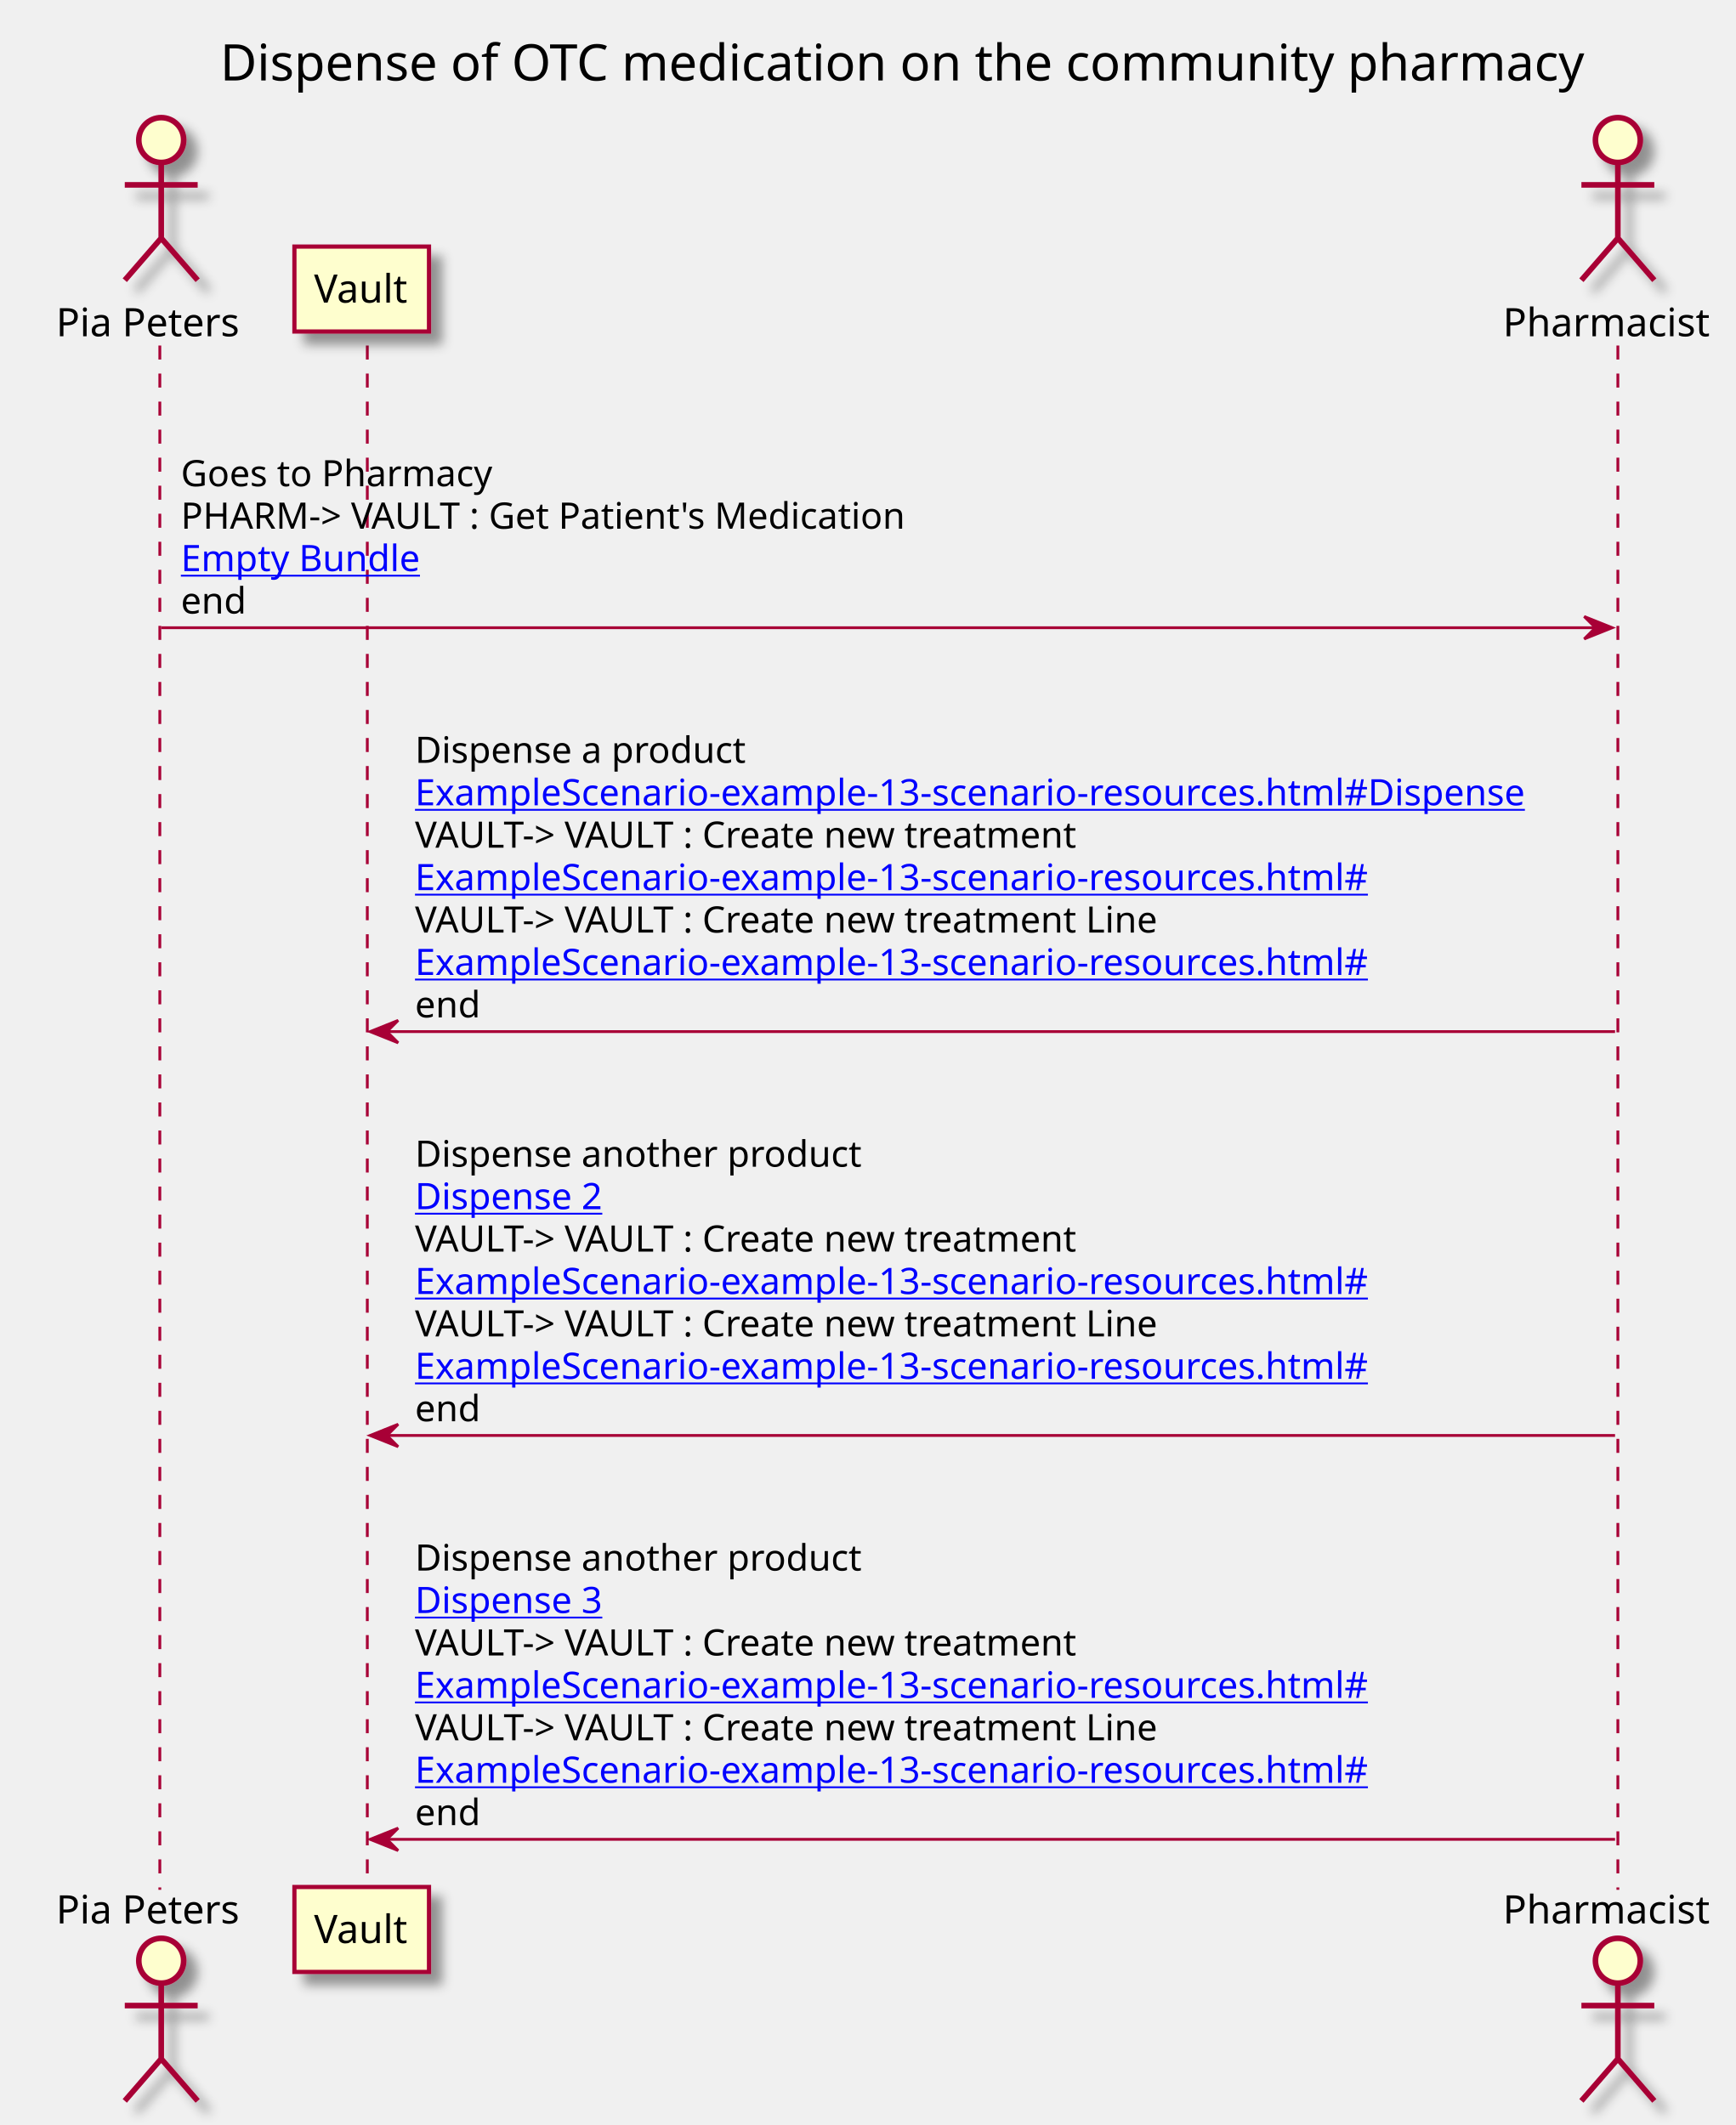
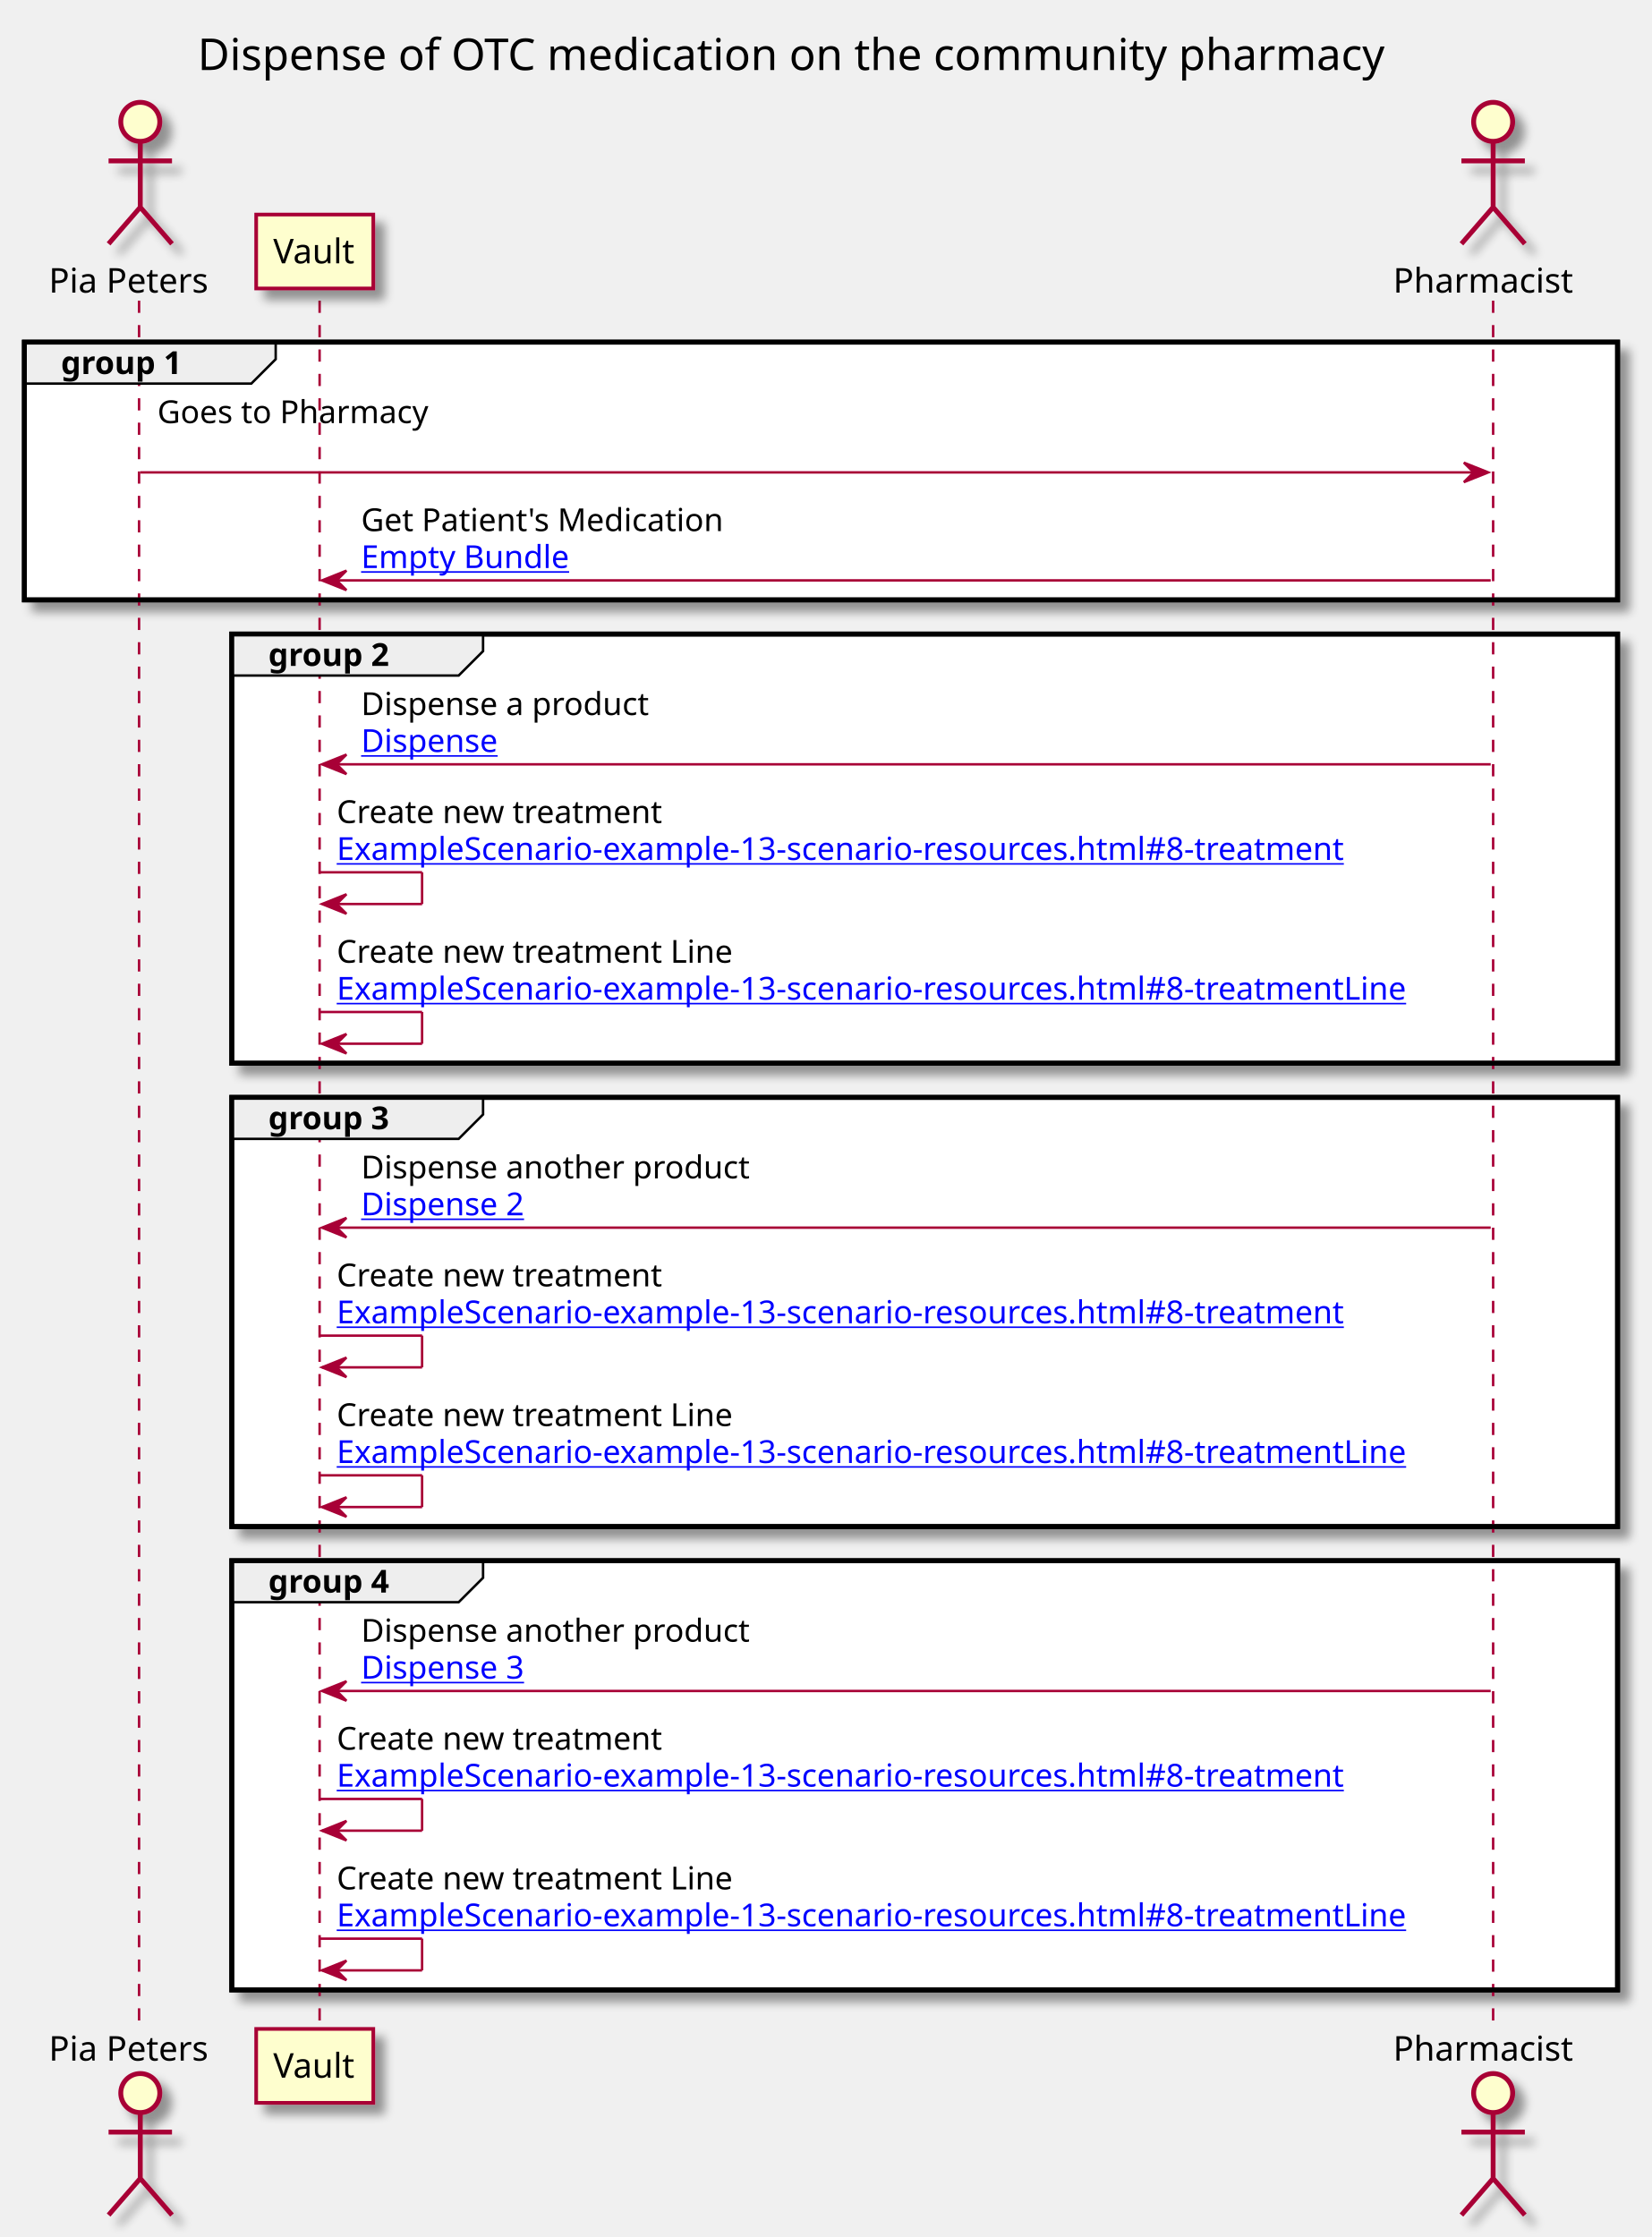
- <svg xmlns="http://www.w3.org/2000/svg" xmlns:xlink="http://www.w3.org/1999/xlink" contentScriptType="application/ecmascript" contentStyleType="text/css" height="758px" preserveAspectRatio="none" style="width:619px;height:758px;" version="1.1" viewBox="0 0 619 758" width="619px" zoomAndPan="magnify">
+ <svg xmlns="http://www.w3.org/2000/svg" xmlns:xlink="http://www.w3.org/1999/xlink" contentScriptType="application/ecmascript" contentStyleType="text/css" height="917px" preserveAspectRatio="none" style="width:677px;height:917px;" version="1.1" viewBox="0 0 677 917" width="677px" zoomAndPan="magnify">
  <defs>
-     <filter height="300%" id="ftw9t1vldm9j" width="300%" x="-1" y="-1">
+     <filter height="300%" id="f55bnhvarwqop" width="300%" x="-1" y="-1">
      <feGaussianBlur result="blurOut" stdDeviation="2.0" />
      <feColorMatrix in="blurOut" result="blurOut2" type="matrix" values="0 0 0 0 0 0 0 0 0 0 0 0 0 0 0 0 0 0 .4 0" />
      <feOffset dx="4.0" dy="4.0" in="blurOut2" result="blurOut3" />
      <feBlend in="SourceGraphic" in2="blurOut3" mode="normal" />
    </filter>
  </defs>
  <g>
-     <text fill="#000000" font-family="sans-serif" font-size="18" lengthAdjust="spacing" textLength="511" x="78.5" y="28.708">Dispense of OTC medication on the community pharmacy</text>
-     <line style="stroke:#A80036;stroke-width:1.0;stroke-dasharray:5.0,5.0;" x1="57" x2="57" y1="123.25" y2="674.102" />
-     <line style="stroke:#A80036;stroke-width:1.0;stroke-dasharray:5.0,5.0;" x1="131" x2="131" y1="123.25" y2="674.102" />
-     <line style="stroke:#A80036;stroke-width:1.0;stroke-dasharray:5.0,5.0;" x1="577" x2="577" y1="123.25" y2="674.102" />
+     <text fill="#000000" font-family="sans-serif" font-size="18" lengthAdjust="spacing" textLength="511" x="81" y="28.708">Dispense of OTC medication on the community pharmacy</text>
+     <rect fill="#FFFFFF" filter="url(#f55bnhvarwqop)" height="105.664" style="stroke:#000000;stroke-width:2.0;" width="653" x="10" y="140.25" />
+     <rect fill="#FFFFFF" filter="url(#f55bnhvarwqop)" height="175.93" style="stroke:#000000;stroke-width:2.0;" width="568" x="95" y="259.914" />
+     <rect fill="#FFFFFF" filter="url(#f55bnhvarwqop)" height="175.93" style="stroke:#000000;stroke-width:2.0;" width="568" x="95" y="449.844" />
+     <rect fill="#FFFFFF" filter="url(#f55bnhvarwqop)" height="175.93" style="stroke:#000000;stroke-width:2.0;" width="568" x="95" y="639.773" />
+     <line style="stroke:#A80036;stroke-width:1.0;stroke-dasharray:5.0,5.0;" x1="57" x2="57" y1="123.25" y2="832.703" />
+     <line style="stroke:#A80036;stroke-width:1.0;stroke-dasharray:5.0,5.0;" x1="131" x2="131" y1="123.25" y2="832.703" />
+     <line style="stroke:#A80036;stroke-width:1.0;stroke-dasharray:5.0,5.0;" x1="612" x2="612" y1="123.25" y2="832.703" />
    <text fill="#000000" font-family="sans-serif" font-size="14" lengthAdjust="spacing" textLength="69" x="20" y="119.948">Pia Peters</text>
-     <ellipse cx="57.5" cy="49.953" fill="#FEFECE" filter="url(#ftw9t1vldm9j)" rx="8" ry="8" style="stroke:#A80036;stroke-width:2.0;" />
-     <path d="M57.5,57.953 L57.5,84.953 M44.5,65.953 L70.5,65.953 M57.5,84.953 L44.5,99.953 M57.5,84.953 L70.5,99.953 " fill="none" filter="url(#ftw9t1vldm9j)" style="stroke:#A80036;stroke-width:2.0;" />
-     <text fill="#000000" font-family="sans-serif" font-size="14" lengthAdjust="spacing" textLength="69" x="20" y="686.097">Pia Peters</text>
-     <ellipse cx="57.5" cy="699.398" fill="#FEFECE" filter="url(#ftw9t1vldm9j)" rx="8" ry="8" style="stroke:#A80036;stroke-width:2.0;" />
-     <path d="M57.5,707.398 L57.5,734.398 M44.5,715.398 L70.5,715.398 M57.5,734.398 L44.5,749.398 M57.5,734.398 L70.5,749.398 " fill="none" filter="url(#ftw9t1vldm9j)" style="stroke:#A80036;stroke-width:2.0;" />
-     <rect fill="#FEFECE" filter="url(#ftw9t1vldm9j)" height="30.297" style="stroke:#A80036;stroke-width:1.5;" width="48" x="105" y="87.953" />
+     <ellipse cx="57.5" cy="49.953" fill="#FEFECE" filter="url(#f55bnhvarwqop)" rx="8" ry="8" style="stroke:#A80036;stroke-width:2.0;" />
+     <path d="M57.5,57.953 L57.5,84.953 M44.5,65.953 L70.5,65.953 M57.5,84.953 L44.5,99.953 M57.5,84.953 L70.5,99.953 " fill="none" filter="url(#f55bnhvarwqop)" style="stroke:#A80036;stroke-width:2.0;" />
+     <text fill="#000000" font-family="sans-serif" font-size="14" lengthAdjust="spacing" textLength="69" x="20" y="844.698">Pia Peters</text>
+     <ellipse cx="57.5" cy="858" fill="#FEFECE" filter="url(#f55bnhvarwqop)" rx="8" ry="8" style="stroke:#A80036;stroke-width:2.0;" />
+     <path d="M57.5,866 L57.5,893 M44.5,874 L70.5,874 M57.5,893 L44.5,908 M57.5,893 L70.5,908 " fill="none" filter="url(#f55bnhvarwqop)" style="stroke:#A80036;stroke-width:2.0;" />
+     <rect fill="#FEFECE" filter="url(#f55bnhvarwqop)" height="30.297" style="stroke:#A80036;stroke-width:1.5;" width="48" x="105" y="87.953" />
    <text fill="#000000" font-family="sans-serif" font-size="14" lengthAdjust="spacing" textLength="34" x="112" y="107.948">Vault</text>
-     <rect fill="#FEFECE" filter="url(#ftw9t1vldm9j)" height="30.297" style="stroke:#A80036;stroke-width:1.5;" width="48" x="105" y="673.102" />
-     <text fill="#000000" font-family="sans-serif" font-size="14" lengthAdjust="spacing" textLength="34" x="112" y="693.097">Vault</text>
-     <text fill="#000000" font-family="sans-serif" font-size="14" lengthAdjust="spacing" textLength="76" x="536" y="119.948">Pharmacist</text>
-     <ellipse cx="577" cy="49.953" fill="#FEFECE" filter="url(#ftw9t1vldm9j)" rx="8" ry="8" style="stroke:#A80036;stroke-width:2.0;" />
-     <path d="M577,57.953 L577,84.953 M564,65.953 L590,65.953 M577,84.953 L564,99.953 M577,84.953 L590,99.953 " fill="none" filter="url(#ftw9t1vldm9j)" style="stroke:#A80036;stroke-width:2.0;" />
-     <text fill="#000000" font-family="sans-serif" font-size="14" lengthAdjust="spacing" textLength="76" x="536" y="686.097">Pharmacist</text>
-     <ellipse cx="577" cy="699.398" fill="#FEFECE" filter="url(#ftw9t1vldm9j)" rx="8" ry="8" style="stroke:#A80036;stroke-width:2.0;" />
-     <path d="M577,707.398 L577,734.398 M564,715.398 L590,715.398 M577,734.398 L564,749.398 M577,734.398 L590,749.398 " fill="none" filter="url(#ftw9t1vldm9j)" style="stroke:#A80036;stroke-width:2.0;" />
-     <polygon fill="#A80036" points="565,219.914,575,223.914,565,227.914,569,223.914" style="stroke:#A80036;stroke-width:1.0;" />
-     <line style="stroke:#A80036;stroke-width:1.0;" x1="57.5" x2="571" y1="223.914" y2="223.914" />
+     <rect fill="#FEFECE" filter="url(#f55bnhvarwqop)" height="30.297" style="stroke:#A80036;stroke-width:1.5;" width="48" x="105" y="831.703" />
+     <text fill="#000000" font-family="sans-serif" font-size="14" lengthAdjust="spacing" textLength="34" x="112" y="851.698">Vault</text>
+     <text fill="#000000" font-family="sans-serif" font-size="14" lengthAdjust="spacing" textLength="76" x="571" y="119.948">Pharmacist</text>
+     <ellipse cx="612" cy="49.953" fill="#FEFECE" filter="url(#f55bnhvarwqop)" rx="8" ry="8" style="stroke:#A80036;stroke-width:2.0;" />
+     <path d="M612,57.953 L612,84.953 M599,65.953 L625,65.953 M612,84.953 L599,99.953 M612,84.953 L625,99.953 " fill="none" filter="url(#f55bnhvarwqop)" style="stroke:#A80036;stroke-width:2.0;" />
+     <text fill="#000000" font-family="sans-serif" font-size="14" lengthAdjust="spacing" textLength="76" x="571" y="844.698">Pharmacist</text>
+     <ellipse cx="612" cy="858" fill="#FEFECE" filter="url(#f55bnhvarwqop)" rx="8" ry="8" style="stroke:#A80036;stroke-width:2.0;" />
+     <path d="M612,866 L612,893 M599,874 L625,874 M612,893 L599,908 M612,893 L625,908 " fill="none" filter="url(#f55bnhvarwqop)" style="stroke:#A80036;stroke-width:2.0;" />
+     <path d="M10,140.25 L113,140.25 L113,147.25 L103,157.25 L10,157.25 L10,140.25 " fill="#EEEEEE" style="stroke:#000000;stroke-width:1.0;" />
+     <rect fill="none" height="105.664" style="stroke:#000000;stroke-width:2.0;" width="653" x="10" y="140.25" />
+     <text fill="#000000" font-family="sans-serif" font-size="13" font-weight="bold" lengthAdjust="spacing" textLength="58" x="25" y="153.317">group 1</text>
+     <polygon fill="#A80036" points="600,189.648,610,193.648,600,197.648,604,193.648" style="stroke:#A80036;stroke-width:1.0;" />
+     <line style="stroke:#A80036;stroke-width:1.0;" x1="57.5" x2="606" y1="193.648" y2="193.648" />
    <text fill="#000000" font-family="sans-serif" font-size="13" lengthAdjust="spacing" textLength="118" x="64.5" y="173.45">Goes to Pharmacy</text>
-     <text fill="#000000" font-family="sans-serif" font-size="13" lengthAdjust="spacing" textLength="275" x="64.5" y="188.583">PHARM-&gt; VAULT : Get Patient's Medication</text>
+     <text fill="#000000" font-family="sans-serif" font-size="13" lengthAdjust="spacing" textLength="0" x="68.5" y="188.583" />
+     <polygon fill="#A80036" points="142,233.914,132,237.914,142,241.914,138,237.914" style="stroke:#A80036;stroke-width:1.0;" />
+     <line style="stroke:#A80036;stroke-width:1.0;" x1="136" x2="611" y1="237.914" y2="237.914" />
+     <text fill="#000000" font-family="sans-serif" font-size="13" lengthAdjust="spacing" textLength="155" x="148" y="217.715">Get Patient's Medication</text>
    <a href="ExampleScenario-example-13-scenario-resources.html#EB" target="_top" title="ExampleScenario-example-13-scenario-resources.html#EB" xlink:actuate="onRequest" xlink:href="ExampleScenario-example-13-scenario-resources.html#EB" xlink:show="new" xlink:title="ExampleScenario-example-13-scenario-resources.html#EB" xlink:type="simple">
-       <text fill="#0000FF" font-family="sans-serif" font-size="13" lengthAdjust="spacing" text-decoration="underline" textLength="89" x="64.5" y="203.715">Empty Bundle</text>
+       <text fill="#0000FF" font-family="sans-serif" font-size="13" lengthAdjust="spacing" text-decoration="underline" textLength="89" x="148" y="232.848">Empty Bundle</text>
    </a>
-     <text fill="#000000" font-family="sans-serif" font-size="13" lengthAdjust="spacing" textLength="24" x="64.5" y="218.848">end</text>
-     <polygon fill="#A80036" points="142,363.977,132,367.977,142,371.977,138,367.977" style="stroke:#A80036;stroke-width:1.0;" />
-     <line style="stroke:#A80036;stroke-width:1.0;" x1="136" x2="576" y1="367.977" y2="367.977" />
-     <text fill="#000000" font-family="sans-serif" font-size="13" lengthAdjust="spacing" textLength="124" x="148" y="272.114">Dispense a product</text>
-     <a href="ExampleScenario-example-13-scenario-resources.html#Dispense" target="_top" title="ExampleScenario-example-13-scenario-resources.html#Dispense" xlink:actuate="onRequest" xlink:href="ExampleScenario-example-13-scenario-resources.html#Dispense" xlink:show="new" xlink:title="ExampleScenario-example-13-scenario-resources.html#Dispense" xlink:type="simple">
-       <text fill="#0000FF" font-family="sans-serif" font-size="13" lengthAdjust="spacing" text-decoration="underline" textLength="422" x="148" y="287.247">ExampleScenario-example-13-scenario-resources.html#Dispense</text>
+     <path d="M95,259.914 L198,259.914 L198,266.914 L188,276.914 L95,276.914 L95,259.914 " fill="#EEEEEE" style="stroke:#000000;stroke-width:1.0;" />
+     <rect fill="none" height="175.93" style="stroke:#000000;stroke-width:2.0;" width="568" x="95" y="259.914" />
+     <text fill="#000000" font-family="sans-serif" font-size="13" font-weight="bold" lengthAdjust="spacing" textLength="58" x="110" y="272.981">group 2</text>
+     <polygon fill="#A80036" points="142,309.312,132,313.312,142,317.312,138,313.312" style="stroke:#A80036;stroke-width:1.0;" />
+     <line style="stroke:#A80036;stroke-width:1.0;" x1="136" x2="611" y1="313.312" y2="313.312" />
+     <text fill="#000000" font-family="sans-serif" font-size="13" lengthAdjust="spacing" textLength="124" x="148" y="293.114">Dispense a product</text>
+     <a href="ExampleScenario-example-13-scenario-resources.html#13-dispense" target="_top" title="ExampleScenario-example-13-scenario-resources.html#13-dispense" xlink:actuate="onRequest" xlink:href="ExampleScenario-example-13-scenario-resources.html#13-dispense" xlink:show="new" xlink:title="ExampleScenario-example-13-scenario-resources.html#13-dispense" xlink:type="simple">
+       <text fill="#0000FF" font-family="sans-serif" font-size="13" lengthAdjust="spacing" text-decoration="underline" textLength="59" x="148" y="308.247">Dispense</text>
    </a>
-     <text fill="#000000" font-family="sans-serif" font-size="13" lengthAdjust="spacing" textLength="257" x="148" y="302.379">VAULT-&gt; VAULT : Create new treatment</text>
-     <a href="ExampleScenario-example-13-scenario-resources.html#" target="_top" title="ExampleScenario-example-13-scenario-resources.html#" xlink:actuate="onRequest" xlink:href="ExampleScenario-example-13-scenario-resources.html#" xlink:show="new" xlink:title="ExampleScenario-example-13-scenario-resources.html#" xlink:type="simple">
-       <text fill="#0000FF" font-family="sans-serif" font-size="13" lengthAdjust="spacing" text-decoration="underline" textLength="363" x="148" y="317.512">ExampleScenario-example-13-scenario-resources.html#</text>
+     <line style="stroke:#A80036;stroke-width:1.0;" x1="131" x2="173" y1="357.578" y2="357.578" />
+     <line style="stroke:#A80036;stroke-width:1.0;" x1="173" x2="173" y1="357.578" y2="370.578" />
+     <line style="stroke:#A80036;stroke-width:1.0;" x1="132" x2="173" y1="370.578" y2="370.578" />
+     <polygon fill="#A80036" points="142,366.578,132,370.578,142,374.578,138,370.578" style="stroke:#A80036;stroke-width:1.0;" />
+     <text fill="#000000" font-family="sans-serif" font-size="13" lengthAdjust="spacing" textLength="141" x="138" y="337.379">Create new treatment</text>
+     <a href="ExampleScenario-example-13-scenario-resources.html#8-treatment" target="_top" title="ExampleScenario-example-13-scenario-resources.html#8-treatment" xlink:actuate="onRequest" xlink:href="ExampleScenario-example-13-scenario-resources.html#8-treatment" xlink:show="new" xlink:title="ExampleScenario-example-13-scenario-resources.html#8-treatment" xlink:type="simple">
+       <text fill="#0000FF" font-family="sans-serif" font-size="13" lengthAdjust="spacing" text-decoration="underline" textLength="441" x="138" y="352.512">ExampleScenario-example-13-scenario-resources.html#8-treatment</text>
    </a>
-     <text fill="#000000" font-family="sans-serif" font-size="13" lengthAdjust="spacing" textLength="287" x="148" y="332.645">VAULT-&gt; VAULT : Create new treatment Line</text>
-     <a href="ExampleScenario-example-13-scenario-resources.html#" target="_top" title="ExampleScenario-example-13-scenario-resources.html#" xlink:actuate="onRequest" xlink:href="ExampleScenario-example-13-scenario-resources.html#" xlink:show="new" xlink:title="ExampleScenario-example-13-scenario-resources.html#" xlink:type="simple">
-       <text fill="#0000FF" font-family="sans-serif" font-size="13" lengthAdjust="spacing" text-decoration="underline" textLength="363" x="148" y="347.778">ExampleScenario-example-13-scenario-resources.html#</text>
+     <line style="stroke:#A80036;stroke-width:1.0;" x1="131" x2="173" y1="414.844" y2="414.844" />
+     <line style="stroke:#A80036;stroke-width:1.0;" x1="173" x2="173" y1="414.844" y2="427.844" />
+     <line style="stroke:#A80036;stroke-width:1.0;" x1="132" x2="173" y1="427.844" y2="427.844" />
+     <polygon fill="#A80036" points="142,423.844,132,427.844,142,431.844,138,427.844" style="stroke:#A80036;stroke-width:1.0;" />
+     <text fill="#000000" font-family="sans-serif" font-size="13" lengthAdjust="spacing" textLength="171" x="138" y="394.645">Create new treatment Line</text>
+     <a href="ExampleScenario-example-13-scenario-resources.html#8-treatmentLine" target="_top" title="ExampleScenario-example-13-scenario-resources.html#8-treatmentLine" xlink:actuate="onRequest" xlink:href="ExampleScenario-example-13-scenario-resources.html#8-treatmentLine" xlink:show="new" xlink:title="ExampleScenario-example-13-scenario-resources.html#8-treatmentLine" xlink:type="simple">
+       <text fill="#0000FF" font-family="sans-serif" font-size="13" lengthAdjust="spacing" text-decoration="underline" textLength="467" x="138" y="409.778">ExampleScenario-example-13-scenario-resources.html#8-treatmentLine</text>
    </a>
-     <text fill="#000000" font-family="sans-serif" font-size="13" lengthAdjust="spacing" textLength="24" x="148" y="362.911">end</text>
-     <polygon fill="#A80036" points="142,508.039,132,512.039,142,516.039,138,512.039" style="stroke:#A80036;stroke-width:1.0;" />
-     <line style="stroke:#A80036;stroke-width:1.0;" x1="136" x2="576" y1="512.039" y2="512.039" />
-     <text fill="#000000" font-family="sans-serif" font-size="13" lengthAdjust="spacing" textLength="166" x="148" y="416.176">Dispense another product</text>
-     <a href="ExampleScenario-example-13-scenario-resources.html#" target="_top" title="ExampleScenario-example-13-scenario-resources.html#" xlink:actuate="onRequest" xlink:href="ExampleScenario-example-13-scenario-resources.html#" xlink:show="new" xlink:title="ExampleScenario-example-13-scenario-resources.html#" xlink:type="simple">
-       <text fill="#0000FF" font-family="sans-serif" font-size="13" lengthAdjust="spacing" text-decoration="underline" textLength="71" x="148" y="431.309">Dispense 2</text>
+     <path d="M95,449.844 L198,449.844 L198,456.844 L188,466.844 L95,466.844 L95,449.844 " fill="#EEEEEE" style="stroke:#000000;stroke-width:1.0;" />
+     <rect fill="none" height="175.93" style="stroke:#000000;stroke-width:2.0;" width="568" x="95" y="449.844" />
+     <text fill="#000000" font-family="sans-serif" font-size="13" font-weight="bold" lengthAdjust="spacing" textLength="58" x="110" y="462.911">group 3</text>
+     <polygon fill="#A80036" points="142,499.242,132,503.242,142,507.242,138,503.242" style="stroke:#A80036;stroke-width:1.0;" />
+     <line style="stroke:#A80036;stroke-width:1.0;" x1="136" x2="611" y1="503.242" y2="503.242" />
+     <text fill="#000000" font-family="sans-serif" font-size="13" lengthAdjust="spacing" textLength="166" x="148" y="483.043">Dispense another product</text>
+     <a href="ExampleScenario-example-13-scenario-resources.html#13-dispense-2" target="_top" title="ExampleScenario-example-13-scenario-resources.html#13-dispense-2" xlink:actuate="onRequest" xlink:href="ExampleScenario-example-13-scenario-resources.html#13-dispense-2" xlink:show="new" xlink:title="ExampleScenario-example-13-scenario-resources.html#13-dispense-2" xlink:type="simple">
+       <text fill="#0000FF" font-family="sans-serif" font-size="13" lengthAdjust="spacing" text-decoration="underline" textLength="71" x="148" y="498.176">Dispense 2</text>
    </a>
-     <text fill="#000000" font-family="sans-serif" font-size="13" lengthAdjust="spacing" textLength="257" x="148" y="446.442">VAULT-&gt; VAULT : Create new treatment</text>
-     <a href="ExampleScenario-example-13-scenario-resources.html#" target="_top" title="ExampleScenario-example-13-scenario-resources.html#" xlink:actuate="onRequest" xlink:href="ExampleScenario-example-13-scenario-resources.html#" xlink:show="new" xlink:title="ExampleScenario-example-13-scenario-resources.html#" xlink:type="simple">
-       <text fill="#0000FF" font-family="sans-serif" font-size="13" lengthAdjust="spacing" text-decoration="underline" textLength="363" x="148" y="461.575">ExampleScenario-example-13-scenario-resources.html#</text>
+     <line style="stroke:#A80036;stroke-width:1.0;" x1="131" x2="173" y1="547.508" y2="547.508" />
+     <line style="stroke:#A80036;stroke-width:1.0;" x1="173" x2="173" y1="547.508" y2="560.508" />
+     <line style="stroke:#A80036;stroke-width:1.0;" x1="132" x2="173" y1="560.508" y2="560.508" />
+     <polygon fill="#A80036" points="142,556.508,132,560.508,142,564.508,138,560.508" style="stroke:#A80036;stroke-width:1.0;" />
+     <text fill="#000000" font-family="sans-serif" font-size="13" lengthAdjust="spacing" textLength="141" x="138" y="527.309">Create new treatment</text>
+     <a href="ExampleScenario-example-13-scenario-resources.html#8-treatment" target="_top" title="ExampleScenario-example-13-scenario-resources.html#8-treatment" xlink:actuate="onRequest" xlink:href="ExampleScenario-example-13-scenario-resources.html#8-treatment" xlink:show="new" xlink:title="ExampleScenario-example-13-scenario-resources.html#8-treatment" xlink:type="simple">
+       <text fill="#0000FF" font-family="sans-serif" font-size="13" lengthAdjust="spacing" text-decoration="underline" textLength="441" x="138" y="542.442">ExampleScenario-example-13-scenario-resources.html#8-treatment</text>
    </a>
-     <text fill="#000000" font-family="sans-serif" font-size="13" lengthAdjust="spacing" textLength="287" x="148" y="476.707">VAULT-&gt; VAULT : Create new treatment Line</text>
-     <a href="ExampleScenario-example-13-scenario-resources.html#" target="_top" title="ExampleScenario-example-13-scenario-resources.html#" xlink:actuate="onRequest" xlink:href="ExampleScenario-example-13-scenario-resources.html#" xlink:show="new" xlink:title="ExampleScenario-example-13-scenario-resources.html#" xlink:type="simple">
-       <text fill="#0000FF" font-family="sans-serif" font-size="13" lengthAdjust="spacing" text-decoration="underline" textLength="363" x="148" y="491.84">ExampleScenario-example-13-scenario-resources.html#</text>
+     <line style="stroke:#A80036;stroke-width:1.0;" x1="131" x2="173" y1="604.773" y2="604.773" />
+     <line style="stroke:#A80036;stroke-width:1.0;" x1="173" x2="173" y1="604.773" y2="617.773" />
+     <line style="stroke:#A80036;stroke-width:1.0;" x1="132" x2="173" y1="617.773" y2="617.773" />
+     <polygon fill="#A80036" points="142,613.773,132,617.773,142,621.773,138,617.773" style="stroke:#A80036;stroke-width:1.0;" />
+     <text fill="#000000" font-family="sans-serif" font-size="13" lengthAdjust="spacing" textLength="171" x="138" y="584.575">Create new treatment Line</text>
+     <a href="ExampleScenario-example-13-scenario-resources.html#8-treatmentLine" target="_top" title="ExampleScenario-example-13-scenario-resources.html#8-treatmentLine" xlink:actuate="onRequest" xlink:href="ExampleScenario-example-13-scenario-resources.html#8-treatmentLine" xlink:show="new" xlink:title="ExampleScenario-example-13-scenario-resources.html#8-treatmentLine" xlink:type="simple">
+       <text fill="#0000FF" font-family="sans-serif" font-size="13" lengthAdjust="spacing" text-decoration="underline" textLength="467" x="138" y="599.707">ExampleScenario-example-13-scenario-resources.html#8-treatmentLine</text>
    </a>
-     <text fill="#000000" font-family="sans-serif" font-size="13" lengthAdjust="spacing" textLength="24" x="148" y="506.973">end</text>
-     <polygon fill="#A80036" points="142,652.102,132,656.102,142,660.102,138,656.102" style="stroke:#A80036;stroke-width:1.0;" />
-     <line style="stroke:#A80036;stroke-width:1.0;" x1="136" x2="576" y1="656.102" y2="656.102" />
-     <text fill="#000000" font-family="sans-serif" font-size="13" lengthAdjust="spacing" textLength="166" x="148" y="560.239">Dispense another product</text>
-     <a href="ExampleScenario-example-13-scenario-resources.html#" target="_top" title="ExampleScenario-example-13-scenario-resources.html#" xlink:actuate="onRequest" xlink:href="ExampleScenario-example-13-scenario-resources.html#" xlink:show="new" xlink:title="ExampleScenario-example-13-scenario-resources.html#" xlink:type="simple">
-       <text fill="#0000FF" font-family="sans-serif" font-size="13" lengthAdjust="spacing" text-decoration="underline" textLength="71" x="148" y="575.372">Dispense 3</text>
+     <path d="M95,639.773 L198,639.773 L198,646.773 L188,656.773 L95,656.773 L95,639.773 " fill="#EEEEEE" style="stroke:#000000;stroke-width:1.0;" />
+     <rect fill="none" height="175.93" style="stroke:#000000;stroke-width:2.0;" width="568" x="95" y="639.773" />
+     <text fill="#000000" font-family="sans-serif" font-size="13" font-weight="bold" lengthAdjust="spacing" textLength="58" x="110" y="652.84">group 4</text>
+     <polygon fill="#A80036" points="142,689.172,132,693.172,142,697.172,138,693.172" style="stroke:#A80036;stroke-width:1.0;" />
+     <line style="stroke:#A80036;stroke-width:1.0;" x1="136" x2="611" y1="693.172" y2="693.172" />
+     <text fill="#000000" font-family="sans-serif" font-size="13" lengthAdjust="spacing" textLength="166" x="148" y="672.973">Dispense another product</text>
+     <a href="ExampleScenario-example-13-scenario-resources.html#13-dispense-3" target="_top" title="ExampleScenario-example-13-scenario-resources.html#13-dispense-3" xlink:actuate="onRequest" xlink:href="ExampleScenario-example-13-scenario-resources.html#13-dispense-3" xlink:show="new" xlink:title="ExampleScenario-example-13-scenario-resources.html#13-dispense-3" xlink:type="simple">
+       <text fill="#0000FF" font-family="sans-serif" font-size="13" lengthAdjust="spacing" text-decoration="underline" textLength="71" x="148" y="688.106">Dispense 3</text>
    </a>
-     <text fill="#000000" font-family="sans-serif" font-size="13" lengthAdjust="spacing" textLength="257" x="148" y="590.504">VAULT-&gt; VAULT : Create new treatment</text>
-     <a href="ExampleScenario-example-13-scenario-resources.html#" target="_top" title="ExampleScenario-example-13-scenario-resources.html#" xlink:actuate="onRequest" xlink:href="ExampleScenario-example-13-scenario-resources.html#" xlink:show="new" xlink:title="ExampleScenario-example-13-scenario-resources.html#" xlink:type="simple">
-       <text fill="#0000FF" font-family="sans-serif" font-size="13" lengthAdjust="spacing" text-decoration="underline" textLength="363" x="148" y="605.637">ExampleScenario-example-13-scenario-resources.html#</text>
+     <line style="stroke:#A80036;stroke-width:1.0;" x1="131" x2="173" y1="737.438" y2="737.438" />
+     <line style="stroke:#A80036;stroke-width:1.0;" x1="173" x2="173" y1="737.438" y2="750.438" />
+     <line style="stroke:#A80036;stroke-width:1.0;" x1="132" x2="173" y1="750.438" y2="750.438" />
+     <polygon fill="#A80036" points="142,746.438,132,750.438,142,754.438,138,750.438" style="stroke:#A80036;stroke-width:1.0;" />
+     <text fill="#000000" font-family="sans-serif" font-size="13" lengthAdjust="spacing" textLength="141" x="138" y="717.239">Create new treatment</text>
+     <a href="ExampleScenario-example-13-scenario-resources.html#8-treatment" target="_top" title="ExampleScenario-example-13-scenario-resources.html#8-treatment" xlink:actuate="onRequest" xlink:href="ExampleScenario-example-13-scenario-resources.html#8-treatment" xlink:show="new" xlink:title="ExampleScenario-example-13-scenario-resources.html#8-treatment" xlink:type="simple">
+       <text fill="#0000FF" font-family="sans-serif" font-size="13" lengthAdjust="spacing" text-decoration="underline" textLength="441" x="138" y="732.372">ExampleScenario-example-13-scenario-resources.html#8-treatment</text>
    </a>
-     <text fill="#000000" font-family="sans-serif" font-size="13" lengthAdjust="spacing" textLength="287" x="148" y="620.77">VAULT-&gt; VAULT : Create new treatment Line</text>
-     <a href="ExampleScenario-example-13-scenario-resources.html#" target="_top" title="ExampleScenario-example-13-scenario-resources.html#" xlink:actuate="onRequest" xlink:href="ExampleScenario-example-13-scenario-resources.html#" xlink:show="new" xlink:title="ExampleScenario-example-13-scenario-resources.html#" xlink:type="simple">
-       <text fill="#0000FF" font-family="sans-serif" font-size="13" lengthAdjust="spacing" text-decoration="underline" textLength="363" x="148" y="635.903">ExampleScenario-example-13-scenario-resources.html#</text>
+     <line style="stroke:#A80036;stroke-width:1.0;" x1="131" x2="173" y1="794.703" y2="794.703" />
+     <line style="stroke:#A80036;stroke-width:1.0;" x1="173" x2="173" y1="794.703" y2="807.703" />
+     <line style="stroke:#A80036;stroke-width:1.0;" x1="132" x2="173" y1="807.703" y2="807.703" />
+     <polygon fill="#A80036" points="142,803.703,132,807.703,142,811.703,138,807.703" style="stroke:#A80036;stroke-width:1.0;" />
+     <text fill="#000000" font-family="sans-serif" font-size="13" lengthAdjust="spacing" textLength="171" x="138" y="774.504">Create new treatment Line</text>
+     <a href="ExampleScenario-example-13-scenario-resources.html#8-treatmentLine" target="_top" title="ExampleScenario-example-13-scenario-resources.html#8-treatmentLine" xlink:actuate="onRequest" xlink:href="ExampleScenario-example-13-scenario-resources.html#8-treatmentLine" xlink:show="new" xlink:title="ExampleScenario-example-13-scenario-resources.html#8-treatmentLine" xlink:type="simple">
+       <text fill="#0000FF" font-family="sans-serif" font-size="13" lengthAdjust="spacing" text-decoration="underline" textLength="467" x="138" y="789.637">ExampleScenario-example-13-scenario-resources.html#8-treatmentLine</text>
    </a>
-     <text fill="#000000" font-family="sans-serif" font-size="13" lengthAdjust="spacing" textLength="24" x="148" y="651.036">end</text>
  </g>
</svg>
